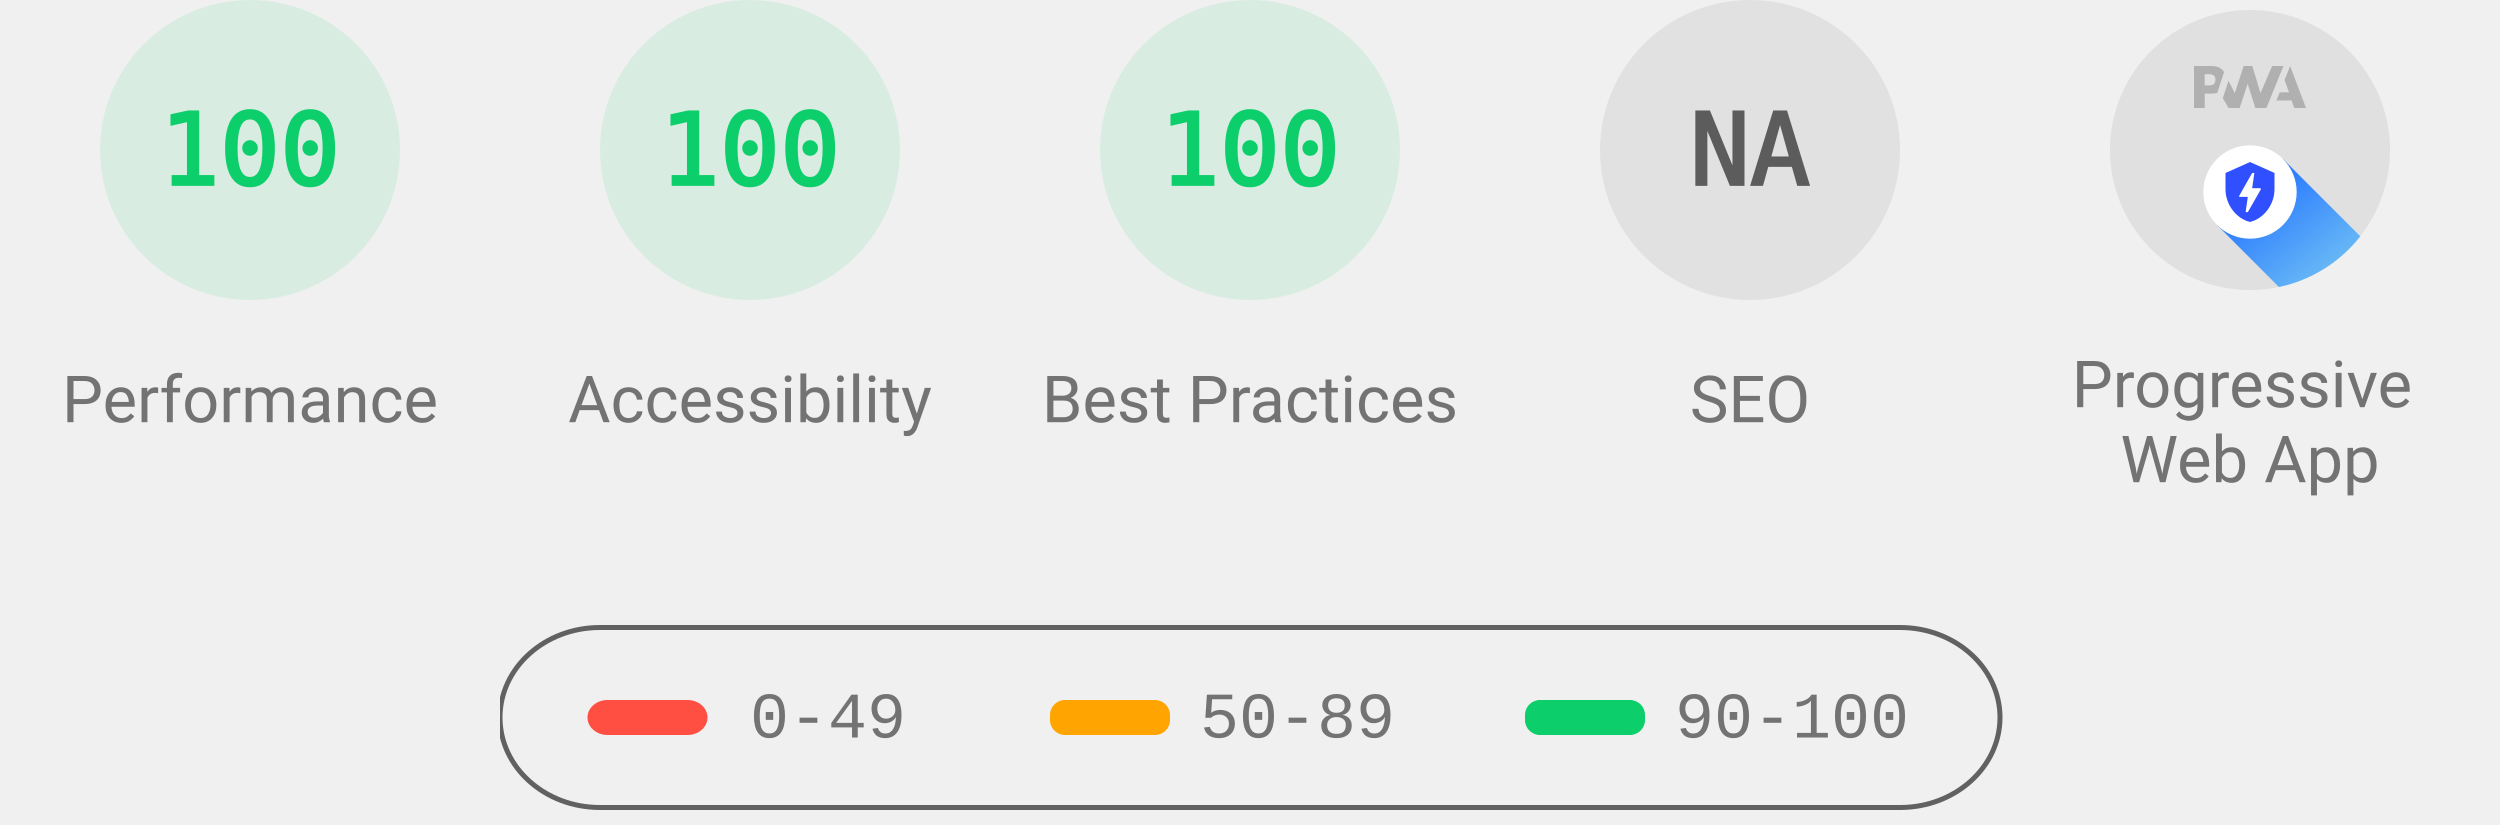
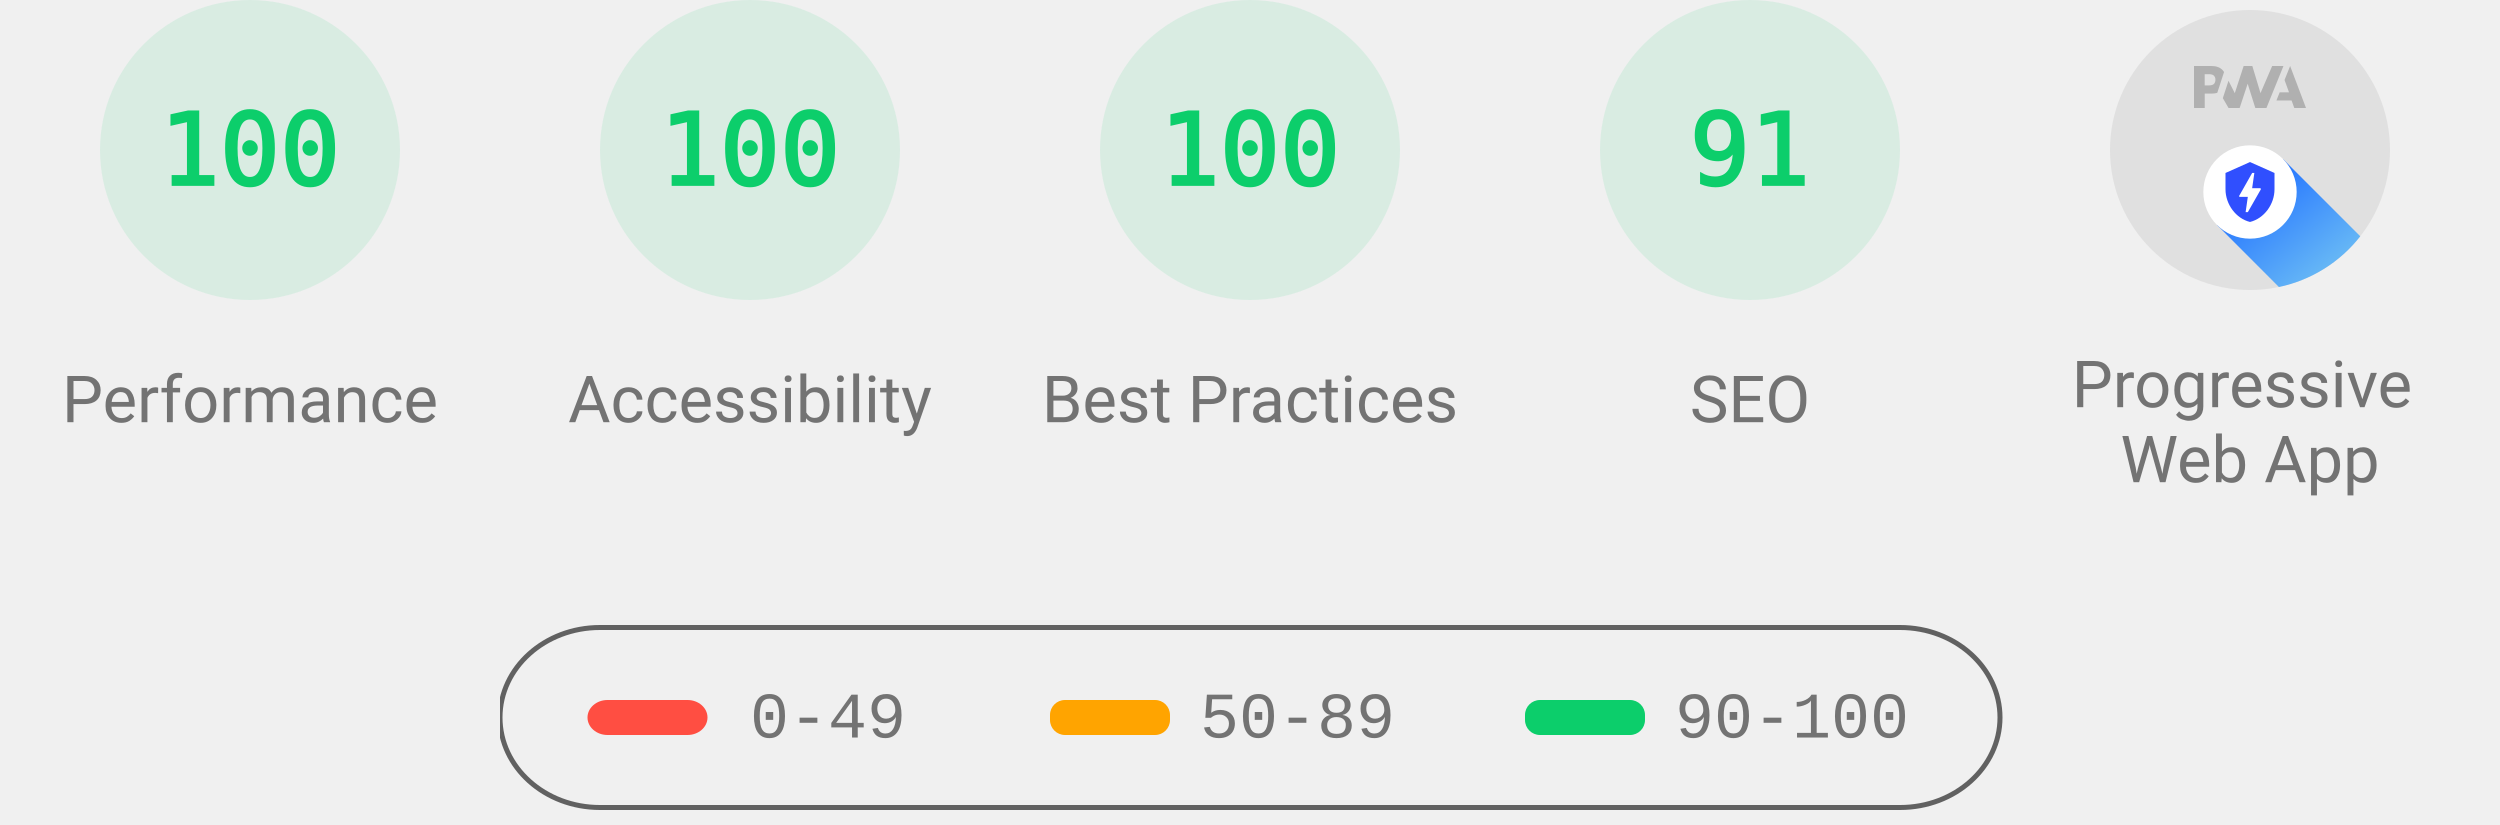
<svg xmlns="http://www.w3.org/2000/svg" class="theme--agnostic" fill="none" width="1000" height="330">
  <style>
			.gauge-base {
				opacity: 0.1
			}

			.gauge-arc {
				fill: none;
				animation-delay: 250ms;
				stroke-linecap: round;
				transform: rotate(-90deg);
				transform-origin: 100px 60px;
				animation: load-gauge 1s ease forwards
			}

			.guage-text {
				font-size: 40px;
				font-family: monospace;
				text-align: center
			}

			.guage-red {
				color: #ff4e42;
				fill: #ff4e42;
				stroke: #ff4e42
			}
			.guage-orange {
				color: #ffa400;
				fill: #ffa400;
				stroke: #ffa400
			}
			.guage-green {
				color: #0cce6b;
				fill: #0cce6b;
				stroke: #0cce6b
			}
			.theme--agnostic .guage-undefined {
				color: #5c5c5c;
				fill: #5c5c5c;
				stroke: #5c5c5c
			}
			.theme--light .guage-undefined {
				color: #1e1e1e;
				fill: #1e1e1e;
				stroke: #1e1e1e
			}
			.theme--dark .guage-undefined {
				color: #f5f5f5;
				fill: #f5f5f5;
				stroke: #f5f5f5
			}

			.guage-title {
				stroke: none;
				font-size: 26px;
				line-height: 26px;
				font-family: Roboto, Halvetica, Arial, sans-serif
			}
			.metric.guage-title {
				font-family: 'Courier New', Courier, monospace
			}
			.theme--agnostic .guage-title {
				color: #737373;
				fill: #737373
			}
			.theme--light .guage-title {
				color: #212121;
				fill: #212121
			}
			.theme--dark .guage-title {
				color: #f5f5f5;
				fill: #f5f5f5
			}

			@keyframes load-gauge {
				from {
					stroke-dasharray: 0 352.858
				}
			}
			.lh-gauge--pwa__disc {
				fill: #e0e0e0
			}
			.lh-gauge--pwa__logo {
				position: relative;
				fill: #b0b0b0
			}
			.lh-gauge--pwa__invisible {
				display: none
			}
			.lh-gauge--pwa__visible {
				display: inline
			}
			.guage-invisible {
				display: none
			}
			.lh-gauge--pwa__logo--primary-color {
				fill: #304ffe
			}
			.theme--agnostic .lh-gauge--pwa__logo--secondary-color {
				fill: #787878
			}
			.theme--light .lh-gauge--pwa__logo--secondary-color {
				fill: #3d3d3d
			}
			.theme--dark .lh-gauge--pwa__logo--secondary-color {
				fill: #d8b6b6
			}
			.theme--light #svg_2 {
				stroke: #00000022
			}
			.theme--agnostic #svg_2 {
				stroke: #616161
			}
			.theme--light #svg_2 {
				stroke: #00000022
			}
			.theme--dark #svg_2 {
				stroke: #f5f5f566
			}
		</style>
  <svg class="guage-div guage-perf guage-green" viewBox="0 0 200 200" width="200" height="200" x="0" y="0">
    <circle class="gauge-base" r="56" cx="100" cy="60" stroke-width="8" />
    <circle class="gauge-arc guage-arc-1" r="56" cx="100" cy="60" stroke-width="8" style="stroke-dasharray: 351.858, 351.858;" />
    <text class="guage-text" x="100px" y="60px" alignment-baseline="central" dominant-baseline="central" text-anchor="middle">100</text>
    <text class="guage-title" x="100px" y="160px" alignment-baseline="central" dominant-baseline="central" text-anchor="middle">Performance</text>
  </svg>,<svg class="guage-div guage-perf guage-green" viewBox="0 0 200 200" width="200" height="200" x="200" y="0">
    <circle class="gauge-base" r="56" cx="100" cy="60" stroke-width="8" />
    <circle class="gauge-arc guage-arc-1" r="56" cx="100" cy="60" stroke-width="8" style="stroke-dasharray: 351.858, 351.858;" />
    <text class="guage-text" x="100px" y="60px" alignment-baseline="central" dominant-baseline="central" text-anchor="middle">100</text>
    <text class="guage-title" x="100px" y="160px" alignment-baseline="central" dominant-baseline="central" text-anchor="middle">Accessibility</text>
  </svg>,<svg class="guage-div guage-perf guage-green" viewBox="0 0 200 200" width="200" height="200" x="400" y="0">
    <circle class="gauge-base" r="56" cx="100" cy="60" stroke-width="8" />
    <circle class="gauge-arc guage-arc-1" r="56" cx="100" cy="60" stroke-width="8" style="stroke-dasharray: 351.858, 351.858;" />
    <text class="guage-text" x="100px" y="60px" alignment-baseline="central" dominant-baseline="central" text-anchor="middle">100</text>
    <text class="guage-title" x="100px" y="160px" alignment-baseline="central" dominant-baseline="central" text-anchor="middle">Best Practices</text>
-   </svg>,<svg class="guage-div guage-perf guage-undefined" viewBox="0 0 200 200" width="200" height="200" x="600" y="0">
-     <circle class="gauge-base" r="56" cx="100" cy="60" stroke-width="8" />
-     <circle class="gauge-arc guage-arc-1" r="56" cx="100" cy="60" stroke-width="8" style="stroke-dasharray: 351.858, 351.858;" />
-     <text class="guage-text" x="100px" y="60px" alignment-baseline="central" dominant-baseline="central" text-anchor="middle">NA</text>
+   </svg>,<svg class="guage-div guage-perf guage-green" viewBox="0 0 200 200" width="200" height="200" x="600" y="0">
+     <circle class="gauge-base" r="56" cx="100" cy="60" stroke-width="8" />
+     <circle class="gauge-arc guage-arc-1" r="56" cx="100" cy="60" stroke-width="8" style="stroke-dasharray: 320.191, 351.858;" />
+     <text class="guage-text" x="100px" y="60px" alignment-baseline="central" dominant-baseline="central" text-anchor="middle">91</text>
    <text class="guage-title" x="100px" y="160px" alignment-baseline="central" dominant-baseline="central" text-anchor="middle">SEO</text>
  </svg>,<svg class="guage-div guage-pwa" viewBox="0 0 200 200" width="200" height="200" x="800" y="0">
    <svg viewBox="0 0 60 60" width="112" height="112" x="44" y="4">
      <defs>
        <linearGradient id="lh-gauge--pwa__check-circle__gradient-0" x1="50%" y1="0%" x2="50%" y2="100%">
          <stop stop-color="#00C852" offset="0%" />
          <stop stop-color="#009688" offset="100%" />
        </linearGradient>
        <linearGradient id="lh-gauge--pwa__installable__shadow-gradient-0" x1="76.056%" x2="24.111%" y1="82.995%" y2="24.735%">
          <stop stop-color="#A5D6A7" offset="0%" />
          <stop stop-color="#80CBC4" offset="100%" />
        </linearGradient>
        <linearGradient id="lh-gauge--pwa__fast-reliable__shadow-gradient-0" x1="76.056%" y1="82.995%" x2="25.678%" y2="26.493%">
          <stop stop-color="#64B5F6" offset="0%" />
          <stop stop-color="#2979FF" offset="100%" />
        </linearGradient>
        <g id="lh-gauge--pwa__fast-reliable-badge-0">
          <circle fill="#FFFFFF" cx="10" cy="10" r="10" />
          <path fill="#304FFE" d="M10 3.58l5.25 2.34v3.5c0 3.23-2.24 6.26-5.25 7-3.01-.74-5.25-3.77-5.25-7v-3.5L10 3.58zm-.47 10.74l2.76-4.83.03-.07c.04-.08 0-.24-.22-.24h-1.64l.47-3.26h-.47l-2.7 4.77c-.02.01.05-.1-.04.05-.09.16-.1.31.18.31h1.63l-.47 3.27h.47z" />
        </g>
        <g id="lh-gauge--pwa__installable-badge-0">
          <circle fill="#FFFFFF" cx="10" cy="10" r="10" />
          <path fill="#009688" d="M10 4.167A5.835 5.835 0 0 0 4.167 10 5.835 5.835 0 0 0 10 15.833 5.835 5.835 0 0 0 15.833 10 5.835 5.835 0 0 0 10 4.167zm2.917 6.416h-2.334v2.334H9.417v-2.334H7.083V9.417h2.334V7.083h1.166v2.334h2.334v1.166z" />
        </g>
      </defs>
      <g stroke="none" fill-rule="nonzero">
        <circle class="lh-gauge--pwa__disc" cx="30" cy="30" r="30" />
        <g class="lh-gauge--pwa__logo">
          <path d="M35.66 19.39l.7-1.75h2L37.4 15 38.6 12l3.4 9h-2.51l-.58-1.61z" />
          <path d="M33.52 21l3.65-9h-2.42l-2.5 5.82L30.5 12h-1.86l-1.9 5.82-1.35-2.65-1.21 3.72L25.4 21h2.38l1.72-5.2 1.64 5.2z" />
          <path fill-rule="nonzero" d="M20.3 17.91h1.48c.45 0 .85-.05 1.2-.15l.39-1.18 1.07-3.3a2.64 2.64 0 0 0-.28-.37c-.55-.6-1.36-.91-2.42-.91H18v9h2.3V17.9zm1.96-3.84c.22.22.33.5.33.87 0 .36-.1.65-.29.87-.2.23-.59.35-1.15.35h-.86v-2.41h.87c.52 0 .89.1 1.1.32z" />
        </g>
        <rect class="lh-gauge--pwa__component lh-gauge--pwa__na-line lh-gauge--pwa__invisible" fill="#FFFFFF" x="20" y="32" width="20" height="4" rx="2" />
        <g class="lh-gauge--pwa__component lh-gauge--pwa__fast-reliable-badge lh-gauge--pwa__visible" transform="translate(20, 29)">
          <path fill="url(#lh-gauge--pwa__fast-reliable__shadow-gradient-0)" d="M33.63 19.49A30 30 0 0 1 16.2 30.36L3 17.14 17.14 3l16.49 16.49z" />
          <use href="#lh-gauge--pwa__fast-reliable-badge-0" />
        </g>
        <g class="lh-gauge--pwa__component lh-gauge--pwa__installable-badge lh-gauge--pwa__invisible" transform="translate(20, 29)">
          <path fill="url(#lh-gauge--pwa__installable__shadow-gradient-0)" d="M33.629 19.487c-4.272 5.453-10.391 9.39-17.415 10.869L3 17.142 17.142 3 33.63 19.487z" />
          <use href="#lh-gauge--pwa__installable-badge-0" />
        </g>
        <g class="lh-gauge--pwa__component lh-gauge--pwa__fast-reliable-installable-badges lh-gauge--pwa__invisible">
          <g transform="translate(8, 29)">
            <path fill="url(#lh-gauge--pwa__fast-reliable__shadow-gradient-0)" d="M16.321 30.463L3 17.143 17.142 3l22.365 22.365A29.864 29.864 0 0 1 22 31c-1.942 0-3.84-.184-5.679-.537z" />
            <use href="#lh-gauge--pwa__fast-reliable-badge-0" />
          </g>
          <g transform="translate(32, 29)">
            <path fill="url(#lh-gauge--pwa__installable__shadow-gradient-0)" d="M25.982 11.84a30.107 30.107 0 0 1-13.08 15.203L3 17.143 17.142 3l8.84 8.84z" />
            <use href="#lh-gauge--pwa__installable-badge-0" />
          </g>
        </g>
        <g class="lh-gauge--pwa__component lh-gauge--pwa__check-circle lh-gauge--pwa__invisible" transform="translate(18, 28)">
          <circle fill="#FFFFFF" cx="12" cy="12" r="12" />
          <path fill="url(#lh-gauge--pwa__check-circle__gradient-0)" d="M12 2a10 10 0 1 0 0 20 10 10 0 0 0 0-20zm-2 15l-5-5 1.41-1.41L10 14.17l7.59-7.59L19 8l-9 9z" />
        </g>
      </g>
    </svg>
    <text class="guage-title" y="160px" alignment-baseline="central" dominant-baseline="central" text-anchor="middle">
      <tspan x="100px" dy="-6px">Progressive</tspan>
      <tspan x="100px" dy="30px">Web App</tspan>
    </text>
  </svg>
  <svg width="604" height="76" x="200" y="250">
    <g>
      <rect fill="none" id="canvas_background" height="80" width="604" y="-1" x="-1" />
      <g display="none" overflow="visible" y="0" x="0" height="100%" width="100%" id="canvasGrid">
        <rect fill="url(#gridpattern)" stroke-width="0" y="0" x="0" height="100%" width="100%" />
      </g>
    </g>
    <g>
      <rect fill-opacity="0" stroke-width="2" rx="40" id="svg_2" height="72" width="600" y="1" x="0" fill="#000000" />
      <rect stroke="#000" rx="8" id="svg_3" height="14" width="48" y="30" x="35" stroke-opacity="null" stroke-width="0" fill="#ff4e42" />
      <rect stroke="#000" rx="6" id="svg_4" height="14" width="48" y="30" x="220" stroke-opacity="null" stroke-width="0" fill="#ffa400" />
      <rect stroke="#000" rx="6" id="svg_5" height="14" width="48" y="30" x="410" stroke-opacity="null" stroke-width="0" fill="#0cce6b" />
      <text class="metric guage-title" xml:space="preserve" text-anchor="start" font-size="26" id="svg_6" y="45" x="100" stroke-opacity="null" stroke-width="0" stroke="#000">0-49</text>
      <text class="metric guage-title" xml:space="preserve" text-anchor="start" font-size="26" id="svg_7" y="45" x="280" stroke-opacity="null" stroke-width="0" stroke="#000">50-89</text>
      <text class="metric guage-title" xml:space="preserve" text-anchor="start" font-size="26" id="svg_8" y="45" x="470" stroke-opacity="null" stroke-width="0" stroke="#000">90-100</text>
    </g>
  </svg>
</svg>
